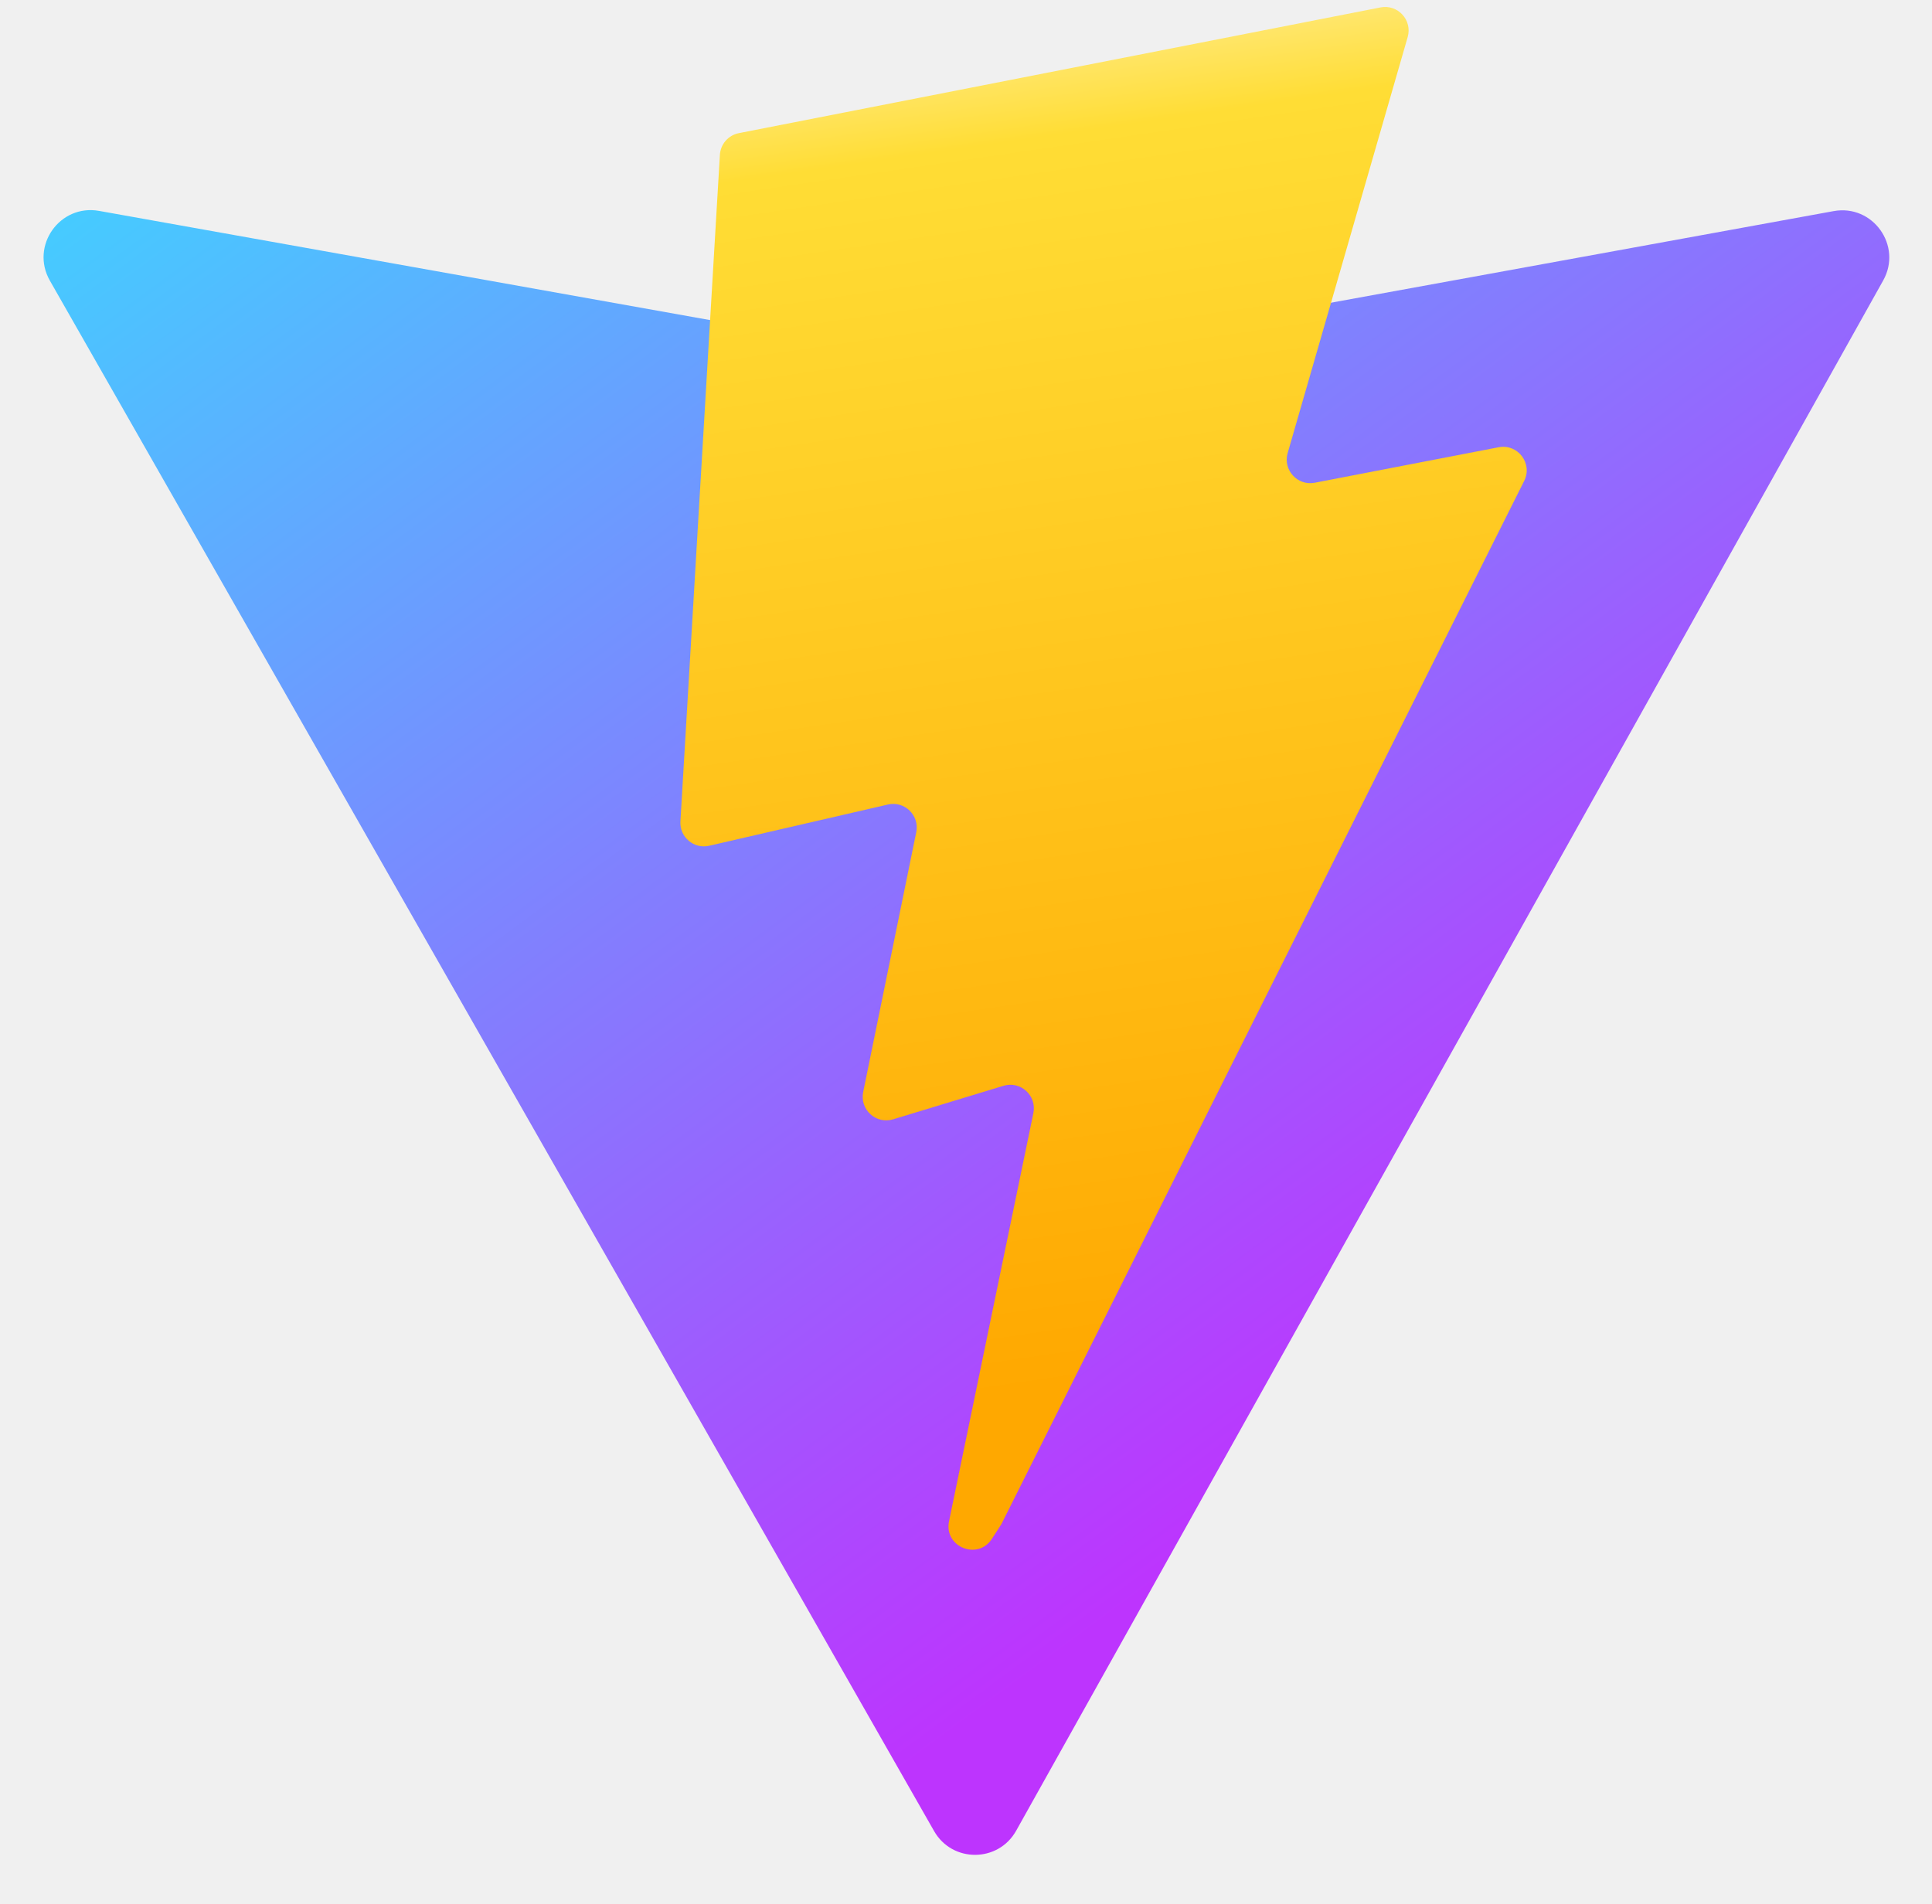
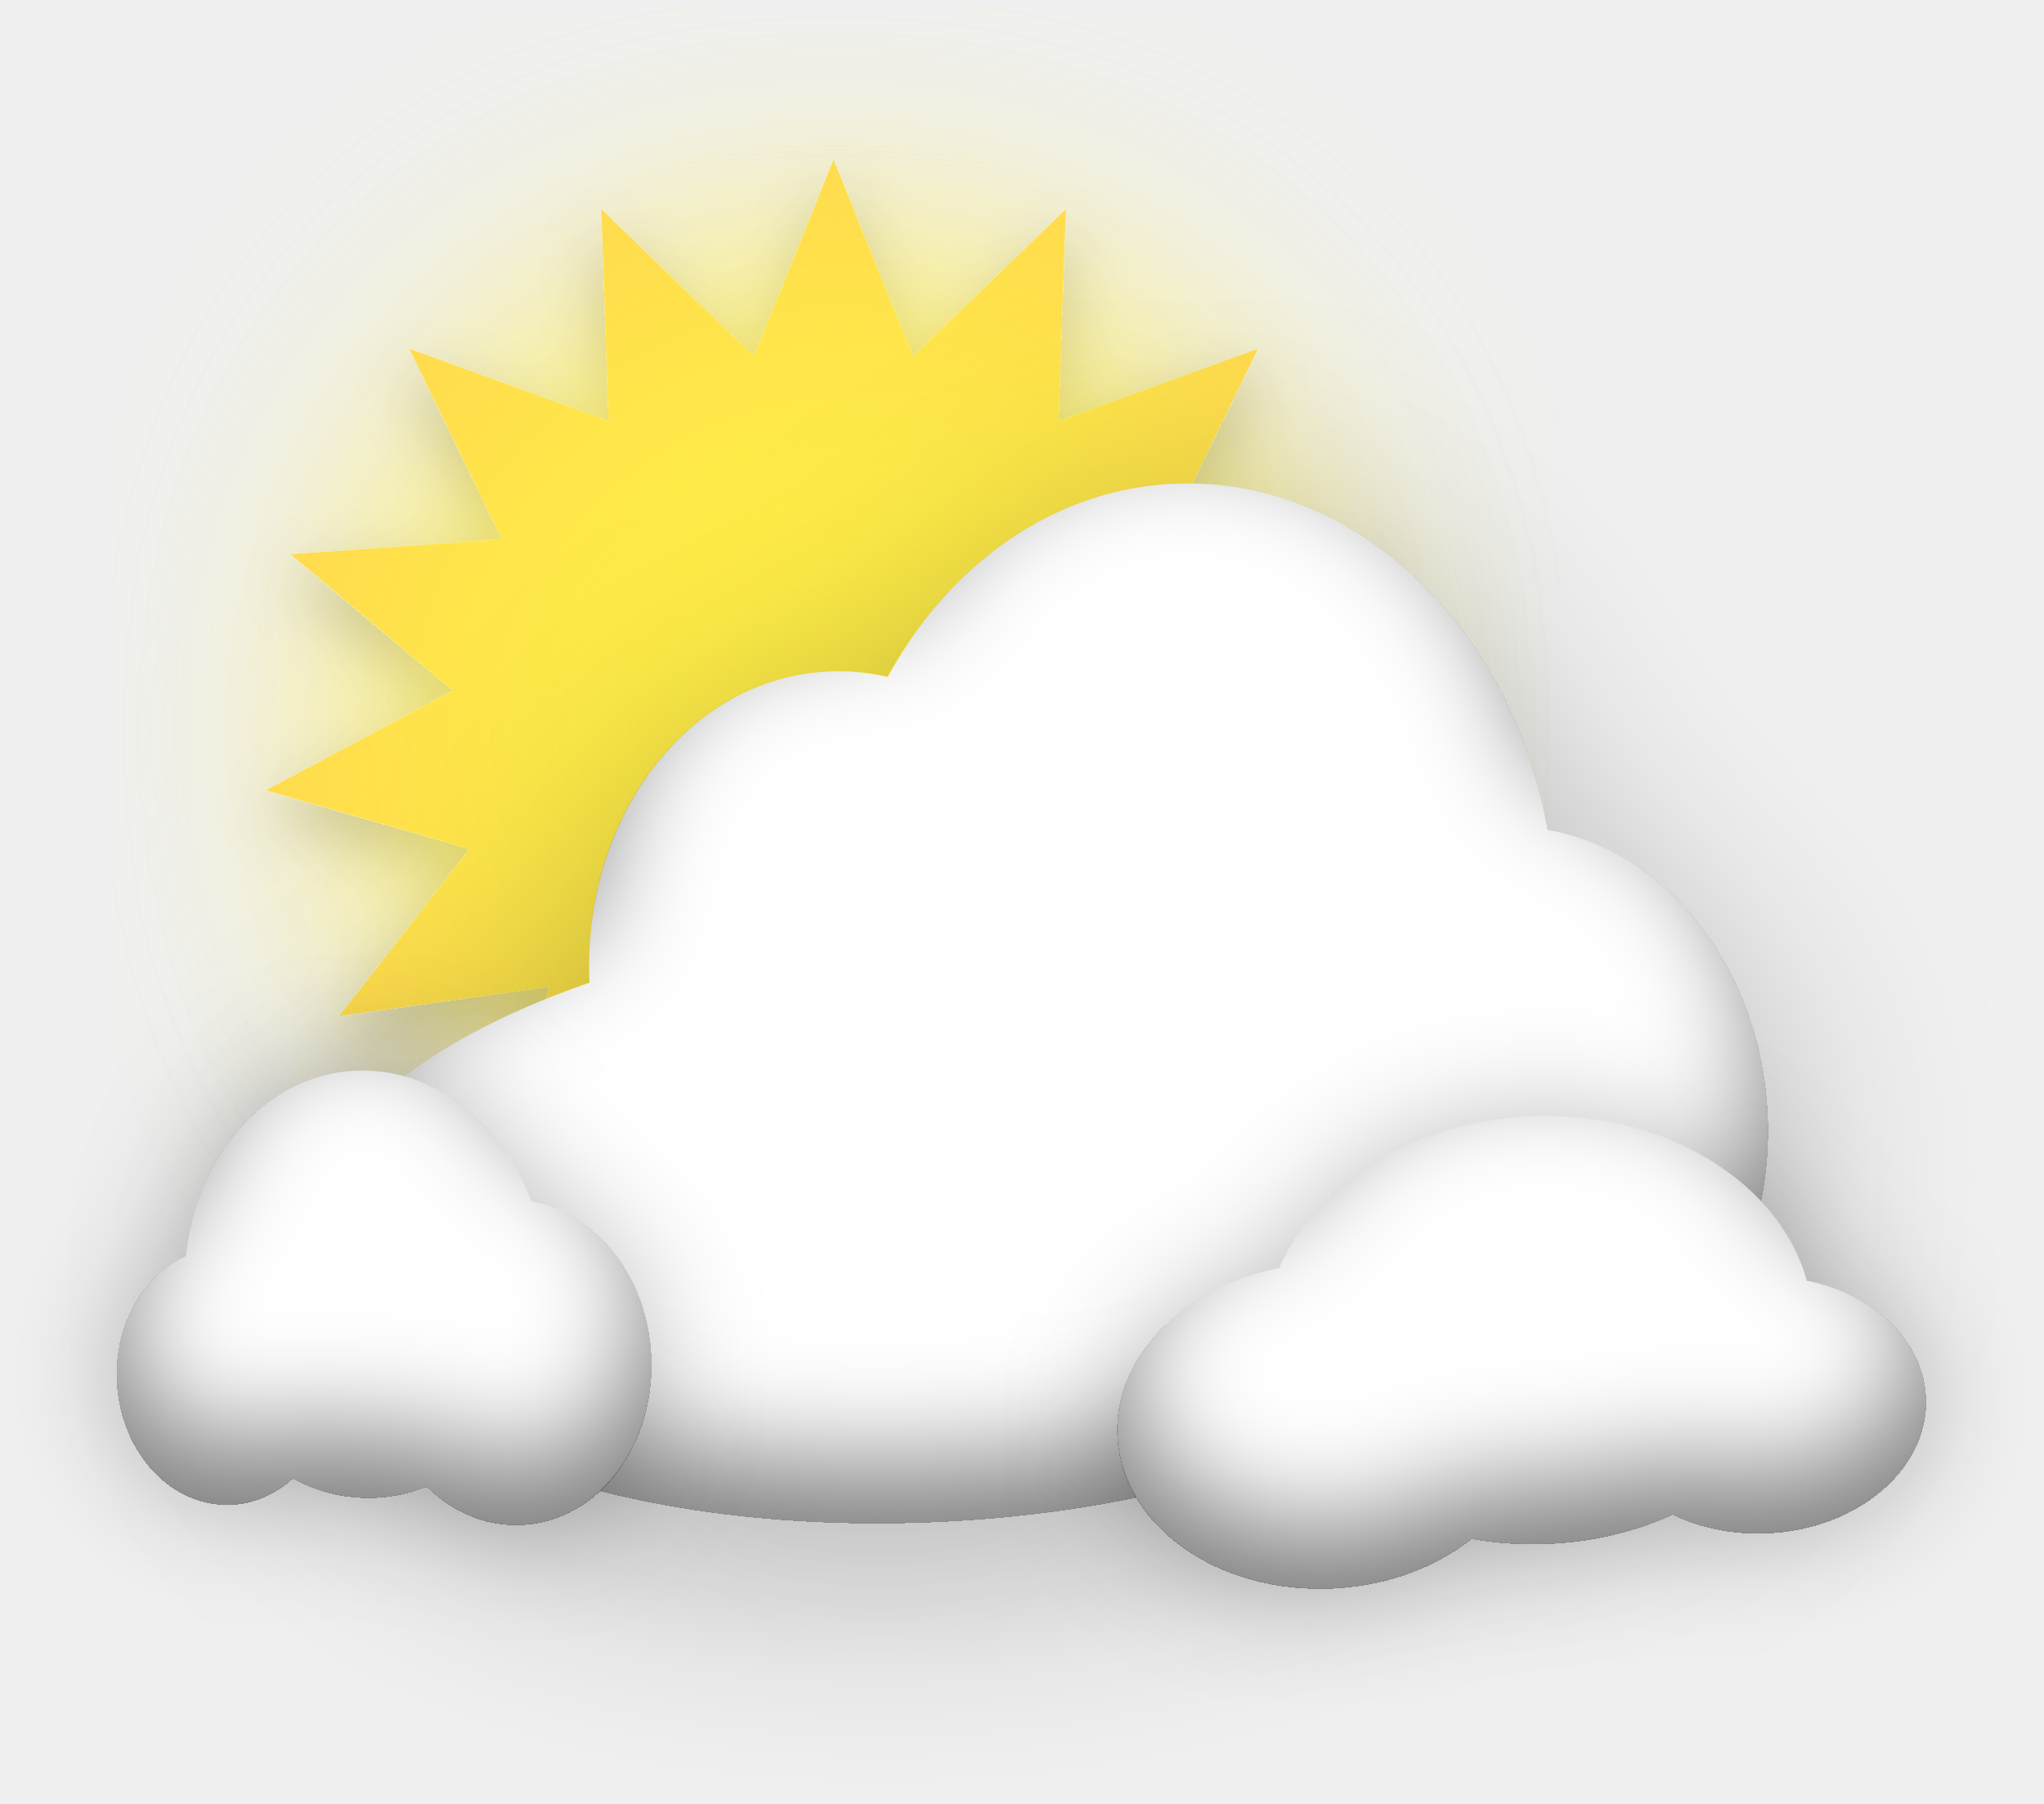
- <svg xmlns="http://www.w3.org/2000/svg" width="410" height="404" viewBox="0 0 410 404" fill="none">
-   <path d="M399.641 59.525L215.643 388.545C211.844 395.338 202.084 395.378 198.228 388.618L10.582 59.556C6.381 52.19 12.68 43.267 21.028 44.759L205.223 77.682C206.398 77.892 207.601 77.89 208.776 77.676L389.119 44.806C397.439 43.289 403.768 52.143 399.641 59.525Z" fill="url(#paint0_linear)" />
-   <path d="M292.965 1.574L156.801 28.255C154.563 28.694 152.906 30.59 152.771 32.866L144.395 174.33C144.198 177.662 147.258 180.248 150.51 179.498L188.42 170.749C191.967 169.931 195.172 173.055 194.443 176.622L183.18 231.775C182.422 235.487 185.907 238.661 189.532 237.56L212.947 230.446C216.577 229.344 220.065 232.527 219.297 236.242L201.398 322.875C200.278 328.294 207.486 331.249 210.492 326.603L212.5 323.5L323.454 102.072C325.312 98.365 322.108 94.137 318.036 94.923L279.014 102.454C275.347 103.161 272.227 99.746 273.262 96.158L298.731 7.867C299.767 4.273 296.636 0.855 292.965 1.574Z" fill="url(#paint1_linear)" />
+ <svg xmlns="http://www.w3.org/2000/svg" width="179" height="158" viewBox="0 0 179 158" fill="none">
+   <g filter="url(#filter0_d_101_98)">
+     <path d="M73 14L79.965 31.232L93.337 18.323L92.691 36.898L110.157 30.544L102.012 47.25L120.553 48.549L106.316 60.498L122.726 69.226L104.86 74.352L116.301 89L97.895 86.416L102.389 104.451L86.626 94.604L83.396 112.907L73 97.5L62.604 112.907L59.374 94.604L43.611 104.451L48.105 86.416L29.699 89L41.14 74.352L23.274 69.226L39.684 60.498L25.447 48.549L43.988 47.25L35.843 30.544L53.309 36.898L52.663 18.323L66.035 31.232L73 14Z" fill="#FFD84F" />
+   </g>
+   <g filter="url(#filter1_f_101_98)">
+     <ellipse cx="73.229" cy="64" rx="33.333" ry="33.333" fill="#FFED47" />
+   </g>
+   <g filter="url(#filter2_f_101_98)">
+     <ellipse cx="73.229" cy="64" rx="33.333" ry="33.333" fill="#FFED47" />
+   </g>
+   <g filter="url(#filter3_di_101_98)">
+     <path d="M136.113 78.236C137.109 98.882 123.773 116.302 106.327 117.143C88.882 117.985 73.931 101.93 72.935 81.284C71.939 60.638 85.275 43.219 102.721 42.377C120.167 41.535 135.117 57.59 136.113 78.236Z" fill="white" />
+     <path d="M154.776 97.57C155.473 112.022 146.139 124.215 133.927 124.805C121.714 125.394 111.249 114.155 110.552 99.703C109.855 85.251 119.19 73.057 131.402 72.468C143.614 71.879 154.079 83.117 154.776 97.57Z" fill="white" />
+     <path d="M95.86 83.925C96.557 98.377 87.222 110.571 75.01 111.16C62.798 111.749 52.333 100.511 51.635 86.059C50.938 71.606 60.273 59.413 72.485 58.824C84.697 58.235 95.162 69.473 95.86 83.925Z" fill="white" />
+     <path d="M136.112 104.465C136.809 118.918 112.766 131.821 82.41 133.285C52.054 134.749 26.88 124.221 26.183 109.768C25.486 95.316 49.529 82.413 79.885 80.949C110.241 79.484 135.414 90.013 136.112 104.465Z" fill="white" />
+   </g>
+   <g filter="url(#filter4_di_101_98)">
+     <path d="M57.014 118.773C57.392 126.618 52.325 133.237 45.695 133.557C39.066 133.877 33.385 127.776 33.006 119.931C32.628 112.085 37.695 105.466 44.325 105.146C50.954 104.826 56.635 110.927 57.014 118.773Z" fill="white" />
+     <path d="M29.216 120.114C29.514 126.307 25.514 131.533 20.28 131.786C15.046 132.038 10.561 127.222 10.262 121.028C9.964 114.834 13.964 109.608 19.198 109.356C24.432 109.103 28.917 113.92 29.216 120.114Z" fill="white" />
+     <path d="M47.808 111.723C48.306 122.046 41.639 130.755 32.916 131.176C24.192 131.597 16.717 123.57 16.219 113.247C15.721 102.924 22.389 94.214 31.112 93.793C39.835 93.372 47.31 101.4 47.808 111.723Z" fill="white" />
+   </g>
+   <g filter="url(#filter5_di_101_98)">
+     <path d="M97.88 125.795C98.258 133.64 106.699 139.608 116.733 139.124C126.767 138.64 134.594 131.887 134.215 124.042C133.837 116.196 125.396 110.228 115.362 110.713C105.328 111.197 97.501 117.949 97.88 125.795Z" fill="white" />
+     <path d="M139.952 123.765C140.251 129.959 146.915 134.67 154.836 134.288C162.758 133.906 168.937 128.575 168.638 122.381C168.34 116.187 161.676 111.476 153.754 111.858C145.833 112.24 139.654 117.571 139.952 123.765Z" fill="white" />
+     <path d="M110.906 117.672C111.404 127.995 122.51 135.847 135.712 135.21C148.915 134.574 159.214 125.689 158.716 115.366C158.218 105.043 147.111 97.191 133.909 97.827C120.707 98.464 110.408 107.349 110.906 117.672Z" fill="white" />
+   </g>
  <defs>
-     <linearGradient id="paint0_linear" x1="6" y1="33" x2="235" y2="344" gradientUnits="userSpaceOnUse">
-       <stop stop-color="#41D1FF" />
-       <stop offset="1" stop-color="#BD34FE" />
-     </linearGradient>
-     <linearGradient id="paint1_linear" x1="194.651" y1="8.818" x2="236.076" y2="292.989" gradientUnits="userSpaceOnUse">
-       <stop stop-color="#FFEA83" />
-       <stop offset="0.083" stop-color="#FFDD35" />
-       <stop offset="1" stop-color="#FFA800" />
-     </linearGradient>
+     <filter id="filter0_d_101_98" x="18.273" y="11" width="109.453" height="108.907" filterUnits="userSpaceOnUse" color-interpolation-filters="sRGB">
+       <feFlood flood-opacity="0" result="BackgroundImageFix" />
+       <feColorMatrix in="SourceAlpha" type="matrix" values="0 0 0 0 0 0 0 0 0 0 0 0 0 0 0 0 0 0 127 0" result="hardAlpha" />
+       <feOffset dy="2" />
+       <feGaussianBlur stdDeviation="2.5" />
+       <feComposite in2="hardAlpha" operator="out" />
+       <feColorMatrix type="matrix" values="0 0 0 0 0 0 0 0 0 0 0 0 0 0 0 0 0 0 0.25 0" />
+       <feBlend mode="normal" in2="BackgroundImageFix" result="effect1_dropShadow_101_98" />
+       <feBlend mode="normal" in="SourceGraphic" in2="effect1_dropShadow_101_98" result="shape" />
+     </filter>
+     <filter id="filter1_f_101_98" x="9.896" y="0.667" width="126.667" height="126.667" filterUnits="userSpaceOnUse" color-interpolation-filters="sRGB">
+       <feFlood flood-opacity="0" result="BackgroundImageFix" />
+       <feBlend mode="normal" in="SourceGraphic" in2="BackgroundImageFix" result="shape" />
+       <feGaussianBlur stdDeviation="15" result="effect1_foregroundBlur_101_98" />
+     </filter>
+     <filter id="filter2_f_101_98" x="9.896" y="0.667" width="126.667" height="126.667" filterUnits="userSpaceOnUse" color-interpolation-filters="sRGB">
+       <feFlood flood-opacity="0" result="BackgroundImageFix" />
+       <feBlend mode="normal" in="SourceGraphic" in2="BackgroundImageFix" result="shape" />
+       <feGaussianBlur stdDeviation="15" result="effect1_foregroundBlur_101_98" />
+     </filter>
+     <filter id="filter3_di_101_98" x="6.168" y="26.345" width="168.645" height="131.076" filterUnits="userSpaceOnUse" color-interpolation-filters="sRGB">
+       <feFlood flood-opacity="0" result="BackgroundImageFix" />
+       <feColorMatrix in="SourceAlpha" type="matrix" values="0 0 0 0 0 0 0 0 0 0 0 0 0 0 0 0 0 0 127 0" result="hardAlpha" />
+       <feOffset dy="4" />
+       <feGaussianBlur stdDeviation="10" />
+       <feComposite in2="hardAlpha" operator="out" />
+       <feColorMatrix type="matrix" values="0 0 0 0 0 0 0 0 0 0 0 0 0 0 0 0 0 0 0.25 0" />
+       <feBlend mode="normal" in2="BackgroundImageFix" result="effect1_dropShadow_101_98" />
+       <feBlend mode="normal" in="SourceGraphic" in2="effect1_dropShadow_101_98" result="shape" />
+       <feColorMatrix in="SourceAlpha" type="matrix" values="0 0 0 0 0 0 0 0 0 0 0 0 0 0 0 0 0 0 127 0" result="hardAlpha" />
+       <feOffset dy="-5" />
+       <feGaussianBlur stdDeviation="5" />
+       <feComposite in2="hardAlpha" operator="arithmetic" k2="-1" k3="1" />
+       <feColorMatrix type="matrix" values="0 0 0 0 0 0 0 0 0 0 0 0 0 0 0 0 0 0 0.5 0" />
+       <feBlend mode="normal" in2="shape" result="effect2_innerShadow_101_98" />
+     </filter>
+     <filter id="filter4_di_101_98" x="0.247" y="83.777" width="66.786" height="59.792" filterUnits="userSpaceOnUse" color-interpolation-filters="sRGB">
+       <feFlood flood-opacity="0" result="BackgroundImageFix" />
+       <feColorMatrix in="SourceAlpha" type="matrix" values="0 0 0 0 0 0 0 0 0 0 0 0 0 0 0 0 0 0 127 0" result="hardAlpha" />
+       <feOffset />
+       <feGaussianBlur stdDeviation="5" />
+       <feComposite in2="hardAlpha" operator="out" />
+       <feColorMatrix type="matrix" values="0 0 0 0 0 0 0 0 0 0 0 0 0 0 0 0 0 0 0.25 0" />
+       <feBlend mode="normal" in2="BackgroundImageFix" result="effect1_dropShadow_101_98" />
+       <feBlend mode="normal" in="SourceGraphic" in2="effect1_dropShadow_101_98" result="shape" />
+       <feColorMatrix in="SourceAlpha" type="matrix" values="0 0 0 0 0 0 0 0 0 0 0 0 0 0 0 0 0 0 127 0" result="hardAlpha" />
+       <feOffset dy="-5" />
+       <feGaussianBlur stdDeviation="5" />
+       <feComposite in2="hardAlpha" operator="arithmetic" k2="-1" k3="1" />
+       <feColorMatrix type="matrix" values="0 0 0 0 0 0 0 0 0 0 0 0 0 0 0 0 0 0 0.5 0" />
+       <feBlend mode="normal" in2="shape" result="effect2_innerShadow_101_98" />
+     </filter>
+     <filter id="filter5_di_101_98" x="87.866" y="87.791" width="90.782" height="61.36" filterUnits="userSpaceOnUse" color-interpolation-filters="sRGB">
+       <feFlood flood-opacity="0" result="BackgroundImageFix" />
+       <feColorMatrix in="SourceAlpha" type="matrix" values="0 0 0 0 0 0 0 0 0 0 0 0 0 0 0 0 0 0 127 0" result="hardAlpha" />
+       <feOffset />
+       <feGaussianBlur stdDeviation="5" />
+       <feComposite in2="hardAlpha" operator="out" />
+       <feColorMatrix type="matrix" values="0 0 0 0 0 0 0 0 0 0 0 0 0 0 0 0 0 0 0.25 0" />
+       <feBlend mode="normal" in2="BackgroundImageFix" result="effect1_dropShadow_101_98" />
+       <feBlend mode="normal" in="SourceGraphic" in2="effect1_dropShadow_101_98" result="shape" />
+       <feColorMatrix in="SourceAlpha" type="matrix" values="0 0 0 0 0 0 0 0 0 0 0 0 0 0 0 0 0 0 127 0" result="hardAlpha" />
+       <feOffset dy="-5" />
+       <feGaussianBlur stdDeviation="5" />
+       <feComposite in2="hardAlpha" operator="arithmetic" k2="-1" k3="1" />
+       <feColorMatrix type="matrix" values="0 0 0 0 0 0 0 0 0 0 0 0 0 0 0 0 0 0 0.5 0" />
+       <feBlend mode="normal" in2="shape" result="effect2_innerShadow_101_98" />
+     </filter>
  </defs>
</svg>
